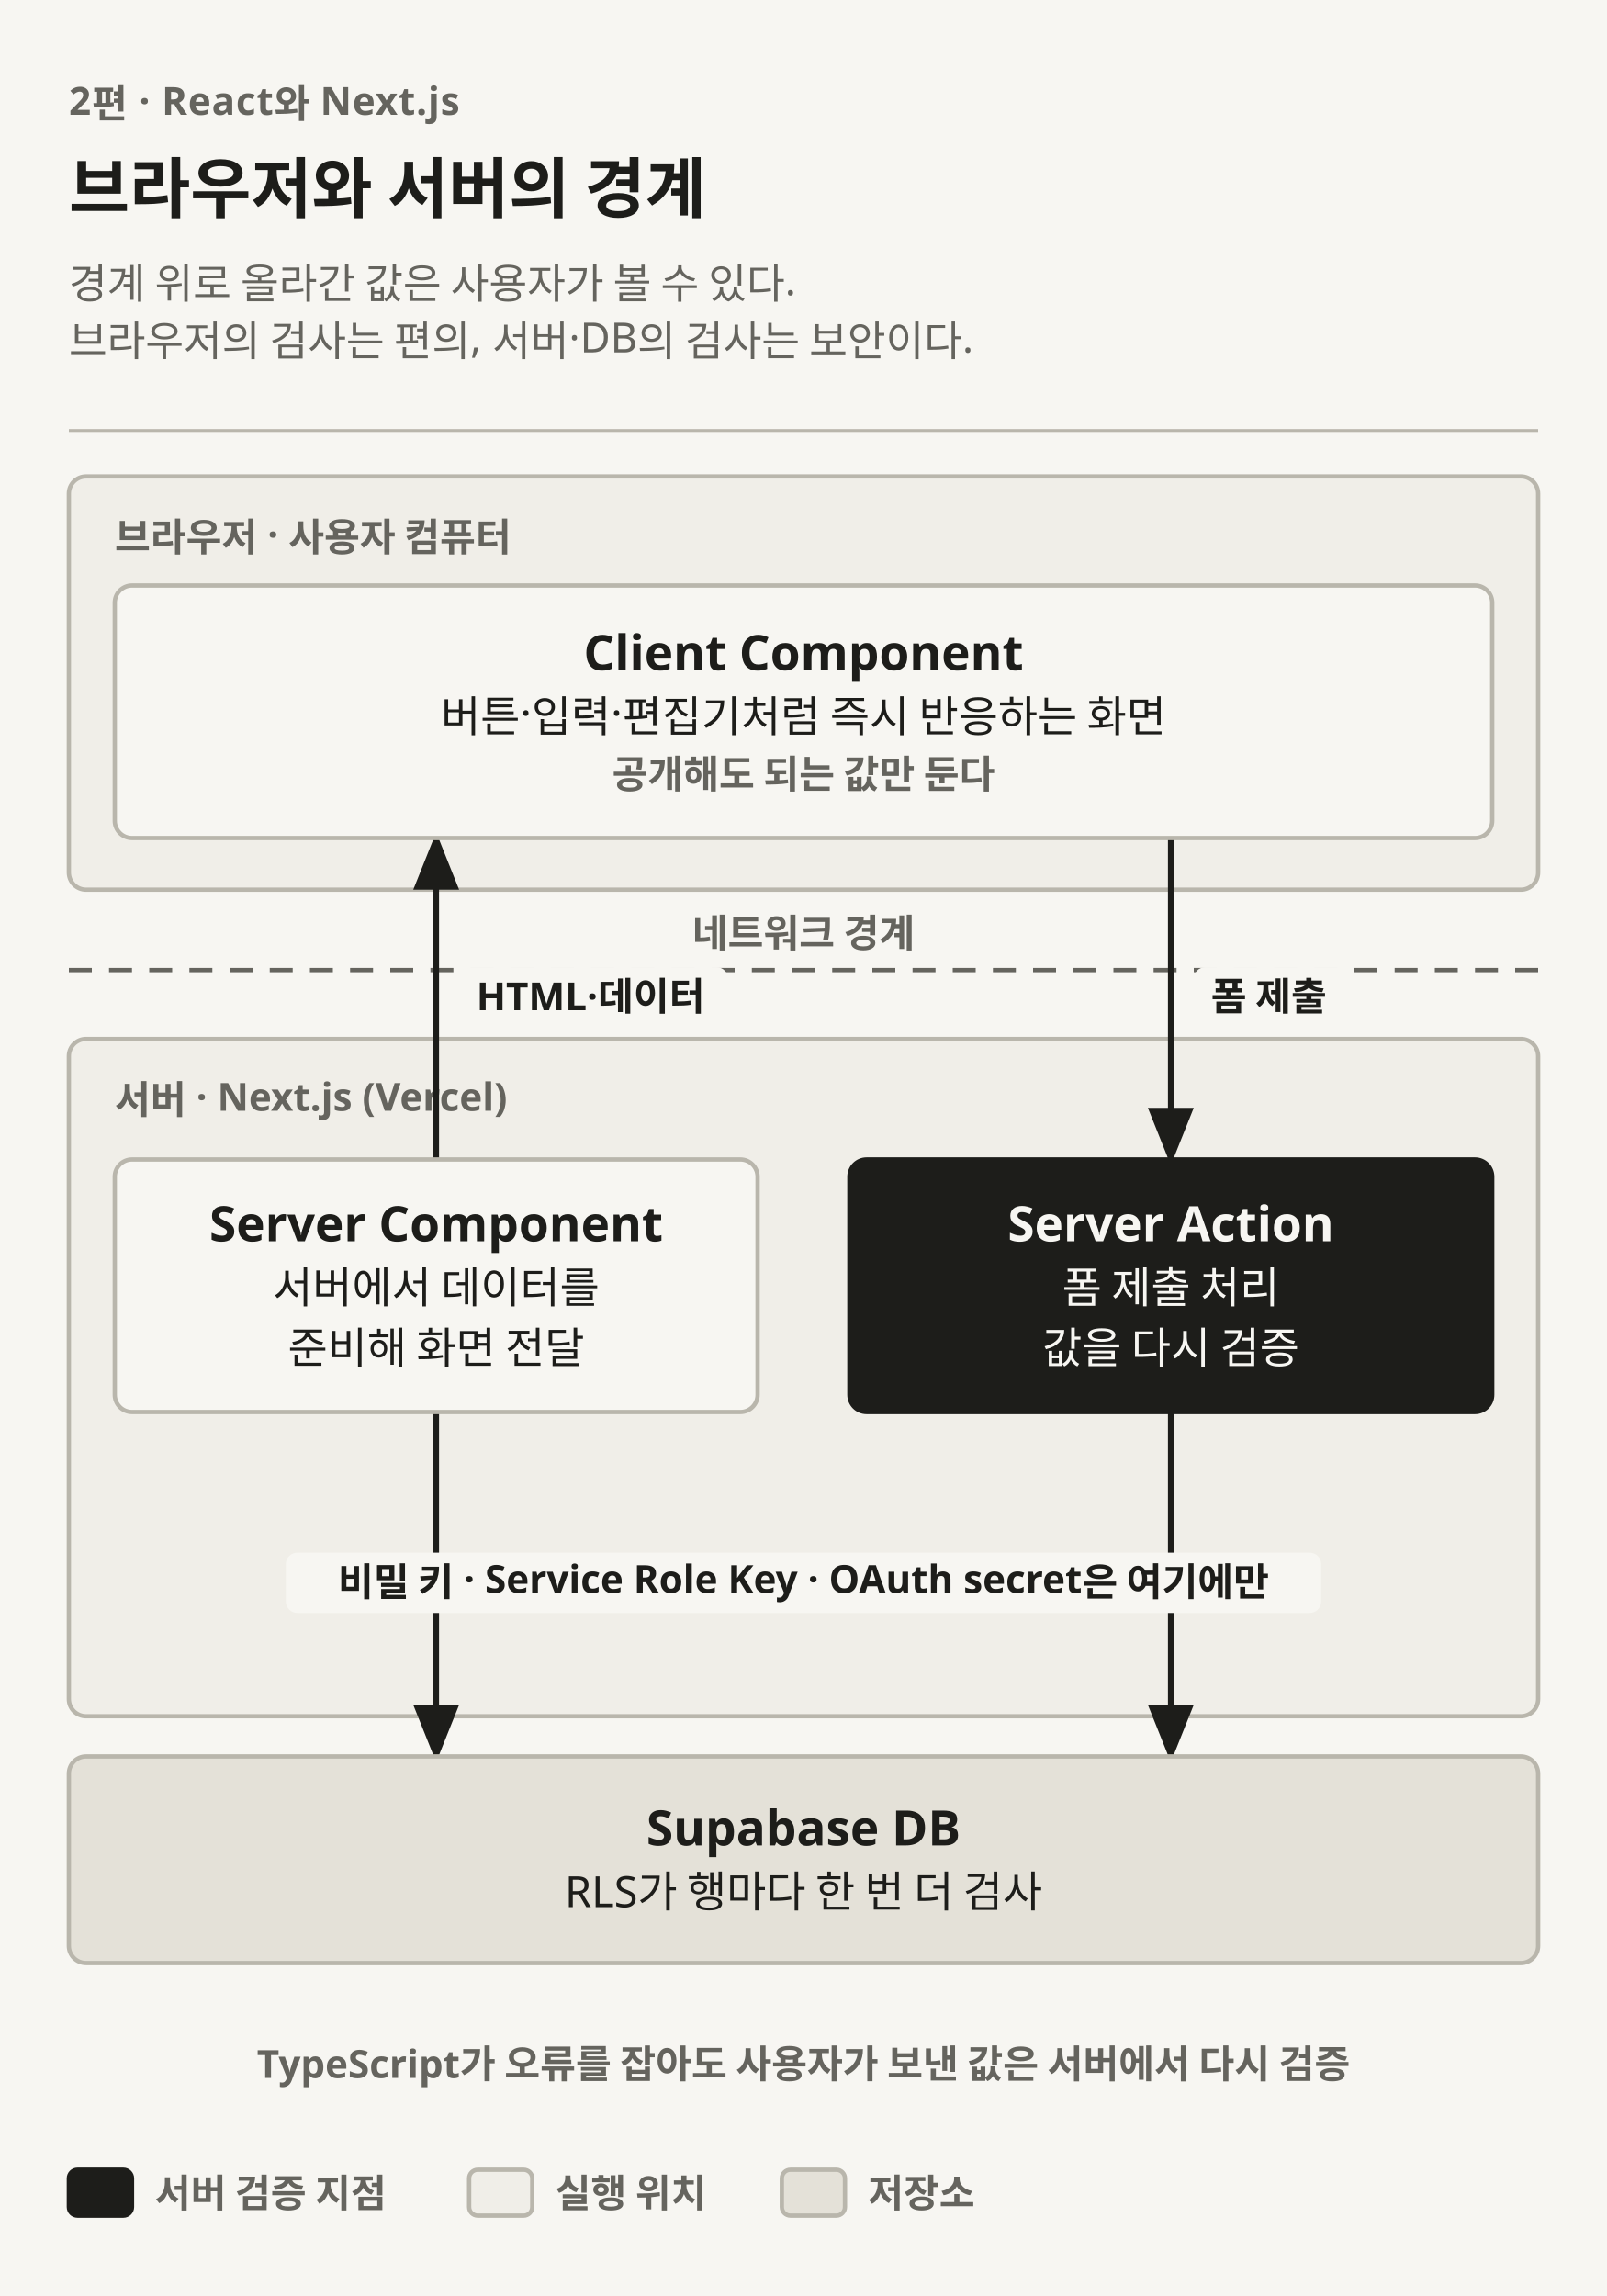
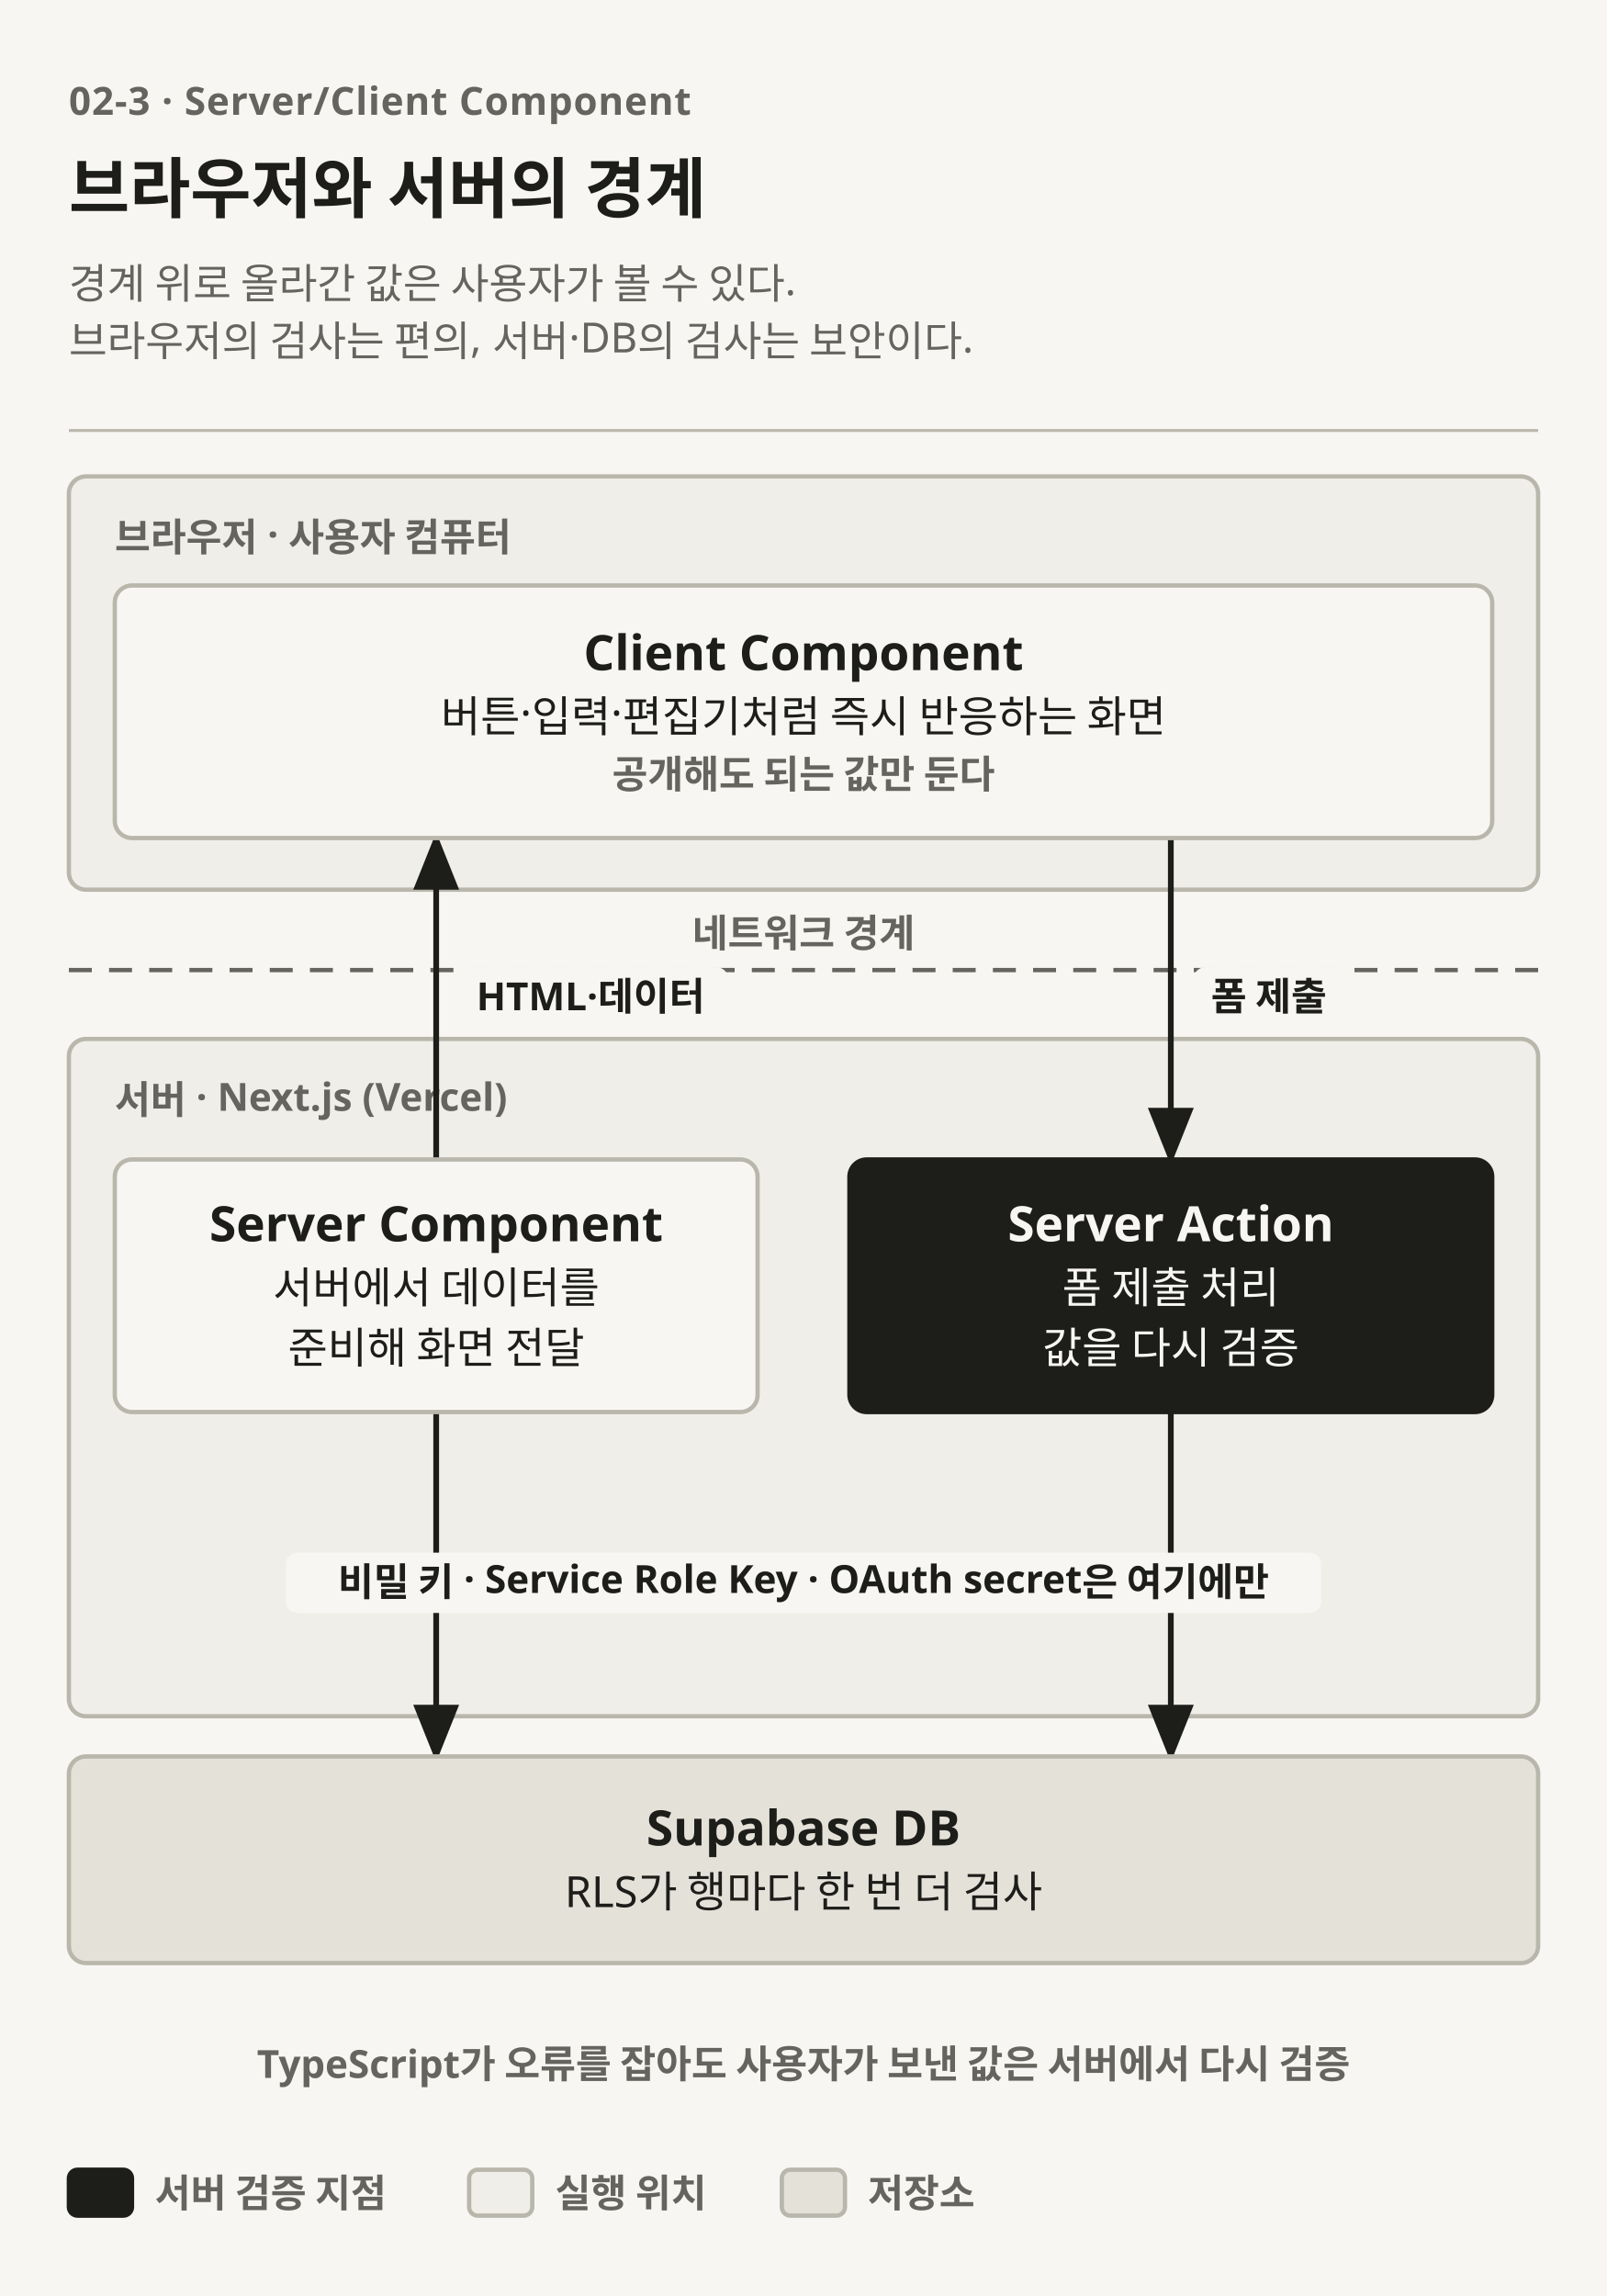
<svg xmlns="http://www.w3.org/2000/svg" viewBox="0 0 560 800" role="img" aria-labelledby="cpg-02b-server-client-title cpg-02b-server-client-desc">
  <defs>
    <marker id="cpg-02b-server-client-a" markerWidth="10" markerHeight="8" refX="9" refY="4" orient="auto-start-reverse">
      <path d="M0,0 L10,4 L0,8 Z" fill="#1d1d1a" />
    </marker>
    <marker id="cpg-02b-server-client-m" markerWidth="10" markerHeight="8" refX="9" refY="4" orient="auto-start-reverse">
      <path d="M0,0 L10,4 L0,8 Z" fill="#65645e" />
    </marker>
  </defs>
  <style>.bg{fill:#f7f6f2}.rule{stroke:#b9b6ac;stroke-width:1;fill:none}.node{fill:#f7f6f2;stroke:#b9b6ac;stroke-width:1.5}.zone{fill:#f0eee8;stroke:#b9b6ac;stroke-width:1.5}.deep{fill:#e4e1d8;stroke:#b9b6ac;stroke-width:1.5}.focal{fill:#1d1d1a;stroke:#1d1d1a;stroke-width:1.5}.outside{fill:#f7f6f2;stroke:#65645e;stroke-width:1.5;stroke-dasharray:6 4}.flow{stroke:#1d1d1a;stroke-width:2;fill:none;marker-end:url(#cpg-02b-server-client-a)}.dash{stroke:#65645e;stroke-width:1.8;fill:none;stroke-dasharray:7 5;marker-end:url(#cpg-02b-server-client-m)}.line{stroke:#1d1d1a;stroke-width:2;fill:none}.soft{stroke:#929087;stroke-width:1.4;fill:none}.boundary{stroke:#65645e;stroke-width:1.5;fill:none;stroke-dasharray:8 6}.mask{fill:#f7f6f2;stroke:none}.tag{font:600 13.5px 'Pretendard','Noto Sans KR','Apple SD Gothic Neo','Malgun Gothic',sans-serif;fill:#65645e;letter-spacing:.02em}.title{font:700 23px 'Pretendard','Noto Sans KR','Apple SD Gothic Neo','Malgun Gothic',sans-serif;fill:#1d1d1a}.subtitle{font:400 14.5px 'Pretendard','Noto Sans KR','Apple SD Gothic Neo','Malgun Gothic',sans-serif;fill:#65645e}.name{font:700 17px 'Pretendard','Noto Sans KR','Apple SD Gothic Neo','Malgun Gothic',sans-serif;fill:#1d1d1a}.body{font:400 15px 'Pretendard','Noto Sans KR','Apple SD Gothic Neo','Malgun Gothic',sans-serif;fill:#1d1d1a}.code{font:500 14px 'D2Coding','JetBrains Mono','Consolas',monospace;fill:#1d1d1a}.small{font:600 13.5px 'Pretendard','Noto Sans KR','Apple SD Gothic Neo','Malgun Gothic',sans-serif;fill:#65645e}.lab{font:700 13.5px 'Pretendard','Noto Sans KR','Apple SD Gothic Neo','Malgun Gothic',sans-serif;fill:#1d1d1a}.inv{fill:#f7f6f2}.big{font:800 22px 'Pretendard','Noto Sans KR','Apple SD Gothic Neo','Malgun Gothic',sans-serif;fill:#1d1d1a}</style>
  <rect class="bg" width="560" height="800" />
-   <text class="tag" x="24" y="40">2편 · React와 Next.js</text>
+   <text class="tag" x="24" y="40">02-3 · Server/Client Component</text>
  <text class="title" x="24" y="74">브라우저와 서버의 경계</text>
  <text class="subtitle" x="24" y="104">경계 위로 올라간 값은 사용자가 볼 수 있다.</text>
  <text class="subtitle" x="24" y="124">브라우저의 검사는 편의, 서버·DB의 검사는 보안이다.</text>
  <line class="rule" x1="24" y1="150" x2="536" y2="150" />
  <rect class="zone" x="24" y="166" width="512" height="144" rx="6" />
  <text class="small" x="40" y="192">브라우저 · 사용자 컴퓨터</text>
  <path class="boundary" d="M24 338 H536" />
  <text class="small" x="280" y="330" text-anchor="middle">네트워크 경계</text>
  <rect class="zone" x="24" y="362" width="512" height="236" rx="6" />
  <text class="small" x="40" y="388">서버 · Next.js (Vercel)</text>
  <path class="flow" d="M152 404 V292" />
  <rect class="mask" x="160.0" y="337" width="93.7" height="21" rx="4" />
  <text class="lab" x="166" y="352">HTML·데이터</text>
  <path class="flow" d="M408 292 V404" />
  <rect class="mask" x="416.0" y="337" width="55.7" height="21" rx="4" />
  <text class="lab" x="422" y="352">폼 제출</text>
  <path class="flow" d="M152 492 V612" />
  <path class="flow" d="M408 492 V612" />
  <rect class="node" x="40" y="204" width="480" height="88" rx="6" />
  <text class="name" x="280" y="233.5" text-anchor="middle">Client Component</text>
  <text class="body" x="280" y="255.0" text-anchor="middle">버튼·입력·편집기처럼 즉시 반응하는 화면</text>
  <text class="small" x="280" y="274.6" text-anchor="middle">공개해도 되는 값만 둔다</text>
  <rect class="node" x="40" y="404" width="224" height="88" rx="6" />
  <text class="name" x="152" y="432.5" text-anchor="middle">Server Component</text>
  <text class="body" x="152" y="454.0" text-anchor="middle">서버에서 데이터를</text>
  <text class="body" x="152" y="475.0" text-anchor="middle">준비해 화면 전달</text>
  <rect class="focal" x="296" y="404" width="224" height="88" rx="6" />
  <text class="name inv" x="408" y="432.5" text-anchor="middle">Server Action</text>
  <text class="body inv" x="408" y="454.0" text-anchor="middle">폼 제출 처리</text>
  <text class="body inv" x="408" y="475.0" text-anchor="middle">값을 다시 검증</text>
  <rect class="mask" x="99.6" y="541" width="360.8" height="21" rx="4" />
  <text class="lab" x="280" y="556" text-anchor="middle">비밀 키 · Service Role Key · OAuth secret은 여기에만</text>
  <rect class="deep" x="24" y="612" width="512" height="72" rx="6" />
  <text class="name" x="280" y="643.0" text-anchor="middle">Supabase DB</text>
  <text class="body" x="280" y="664.5" text-anchor="middle">RLS가 행마다 한 번 더 검사</text>
  <text class="small" x="280" y="724" text-anchor="middle">TypeScript가 오류를 잡아도 사용자가 보낸 값은 서버에서 다시 검증</text>
  <rect class="focal" x="24" y="756" width="22" height="16" rx="3" />
  <text class="small" x="54" y="769">서버 검증 지점</text>
  <rect class="zone" x="163.48" y="756" width="22" height="16" rx="3" />
  <text class="small" x="193.48" y="769">실행 위치</text>
  <rect class="deep" x="272.45" y="756" width="22" height="16" rx="3" />
  <text class="small" x="302.45" y="769">저장소</text>
</svg>
